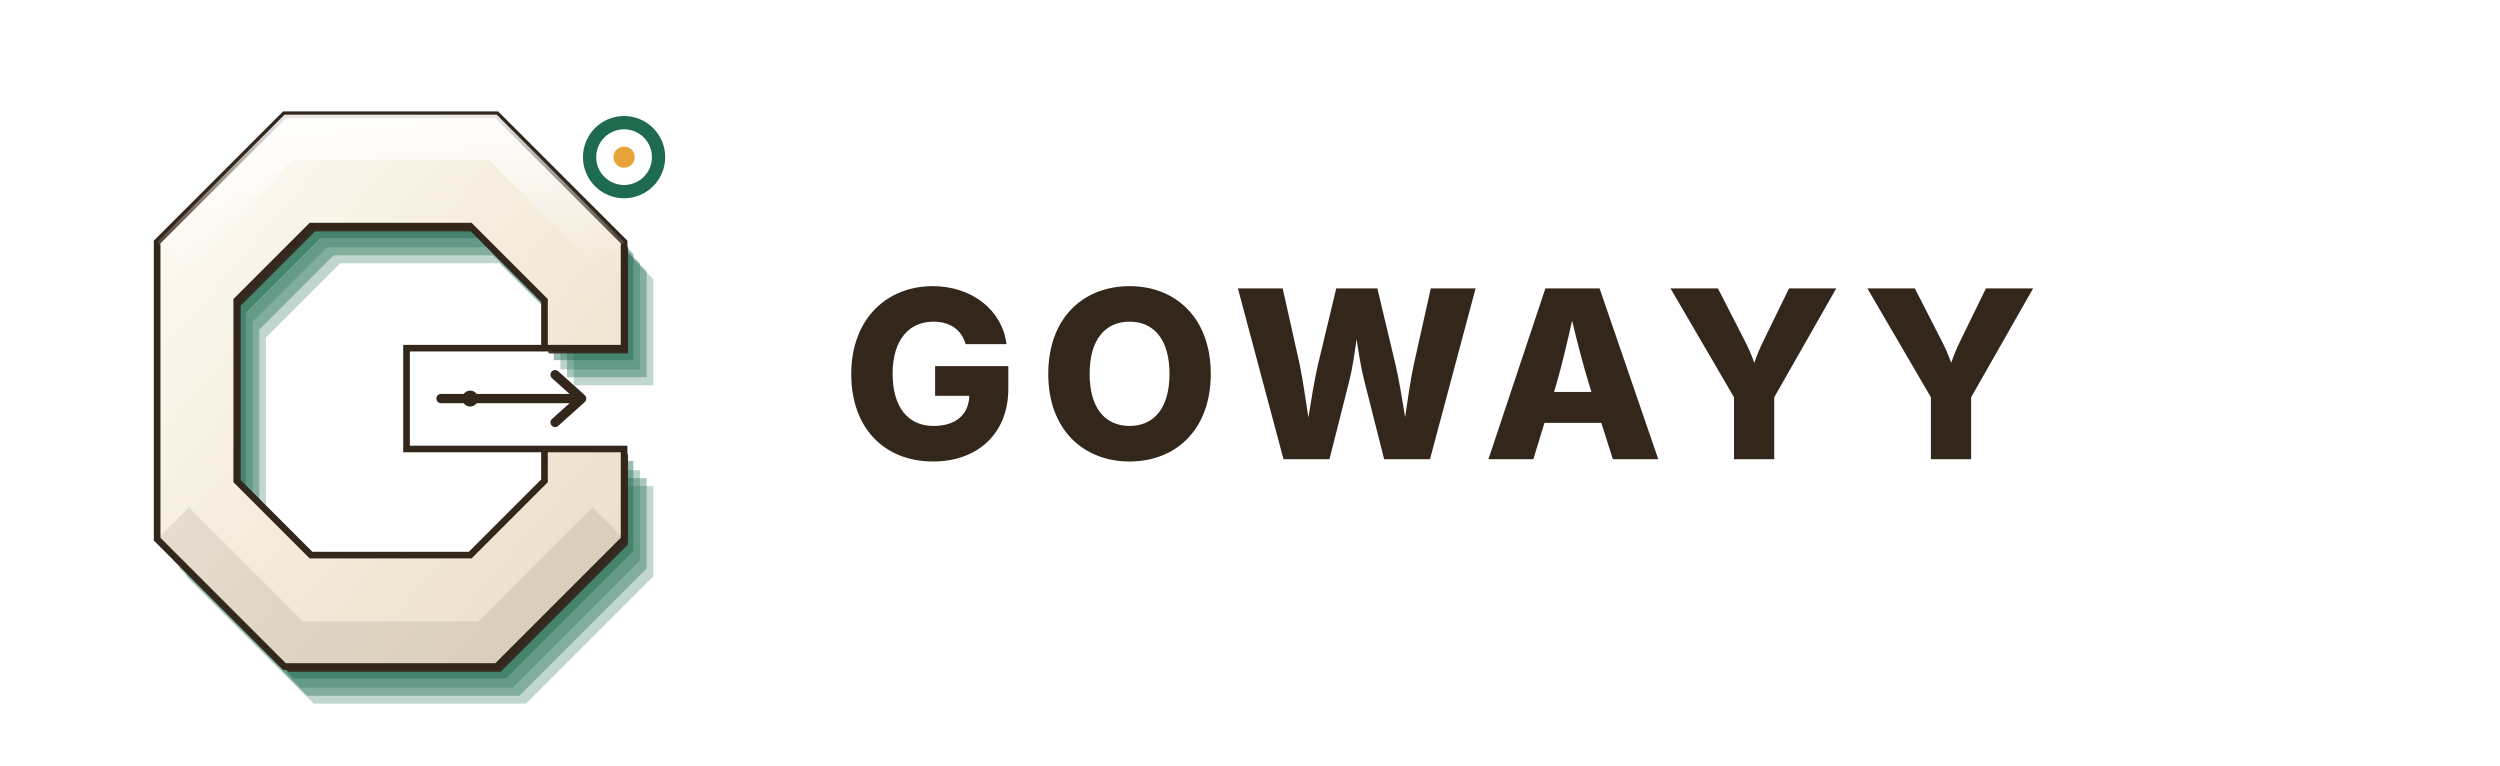
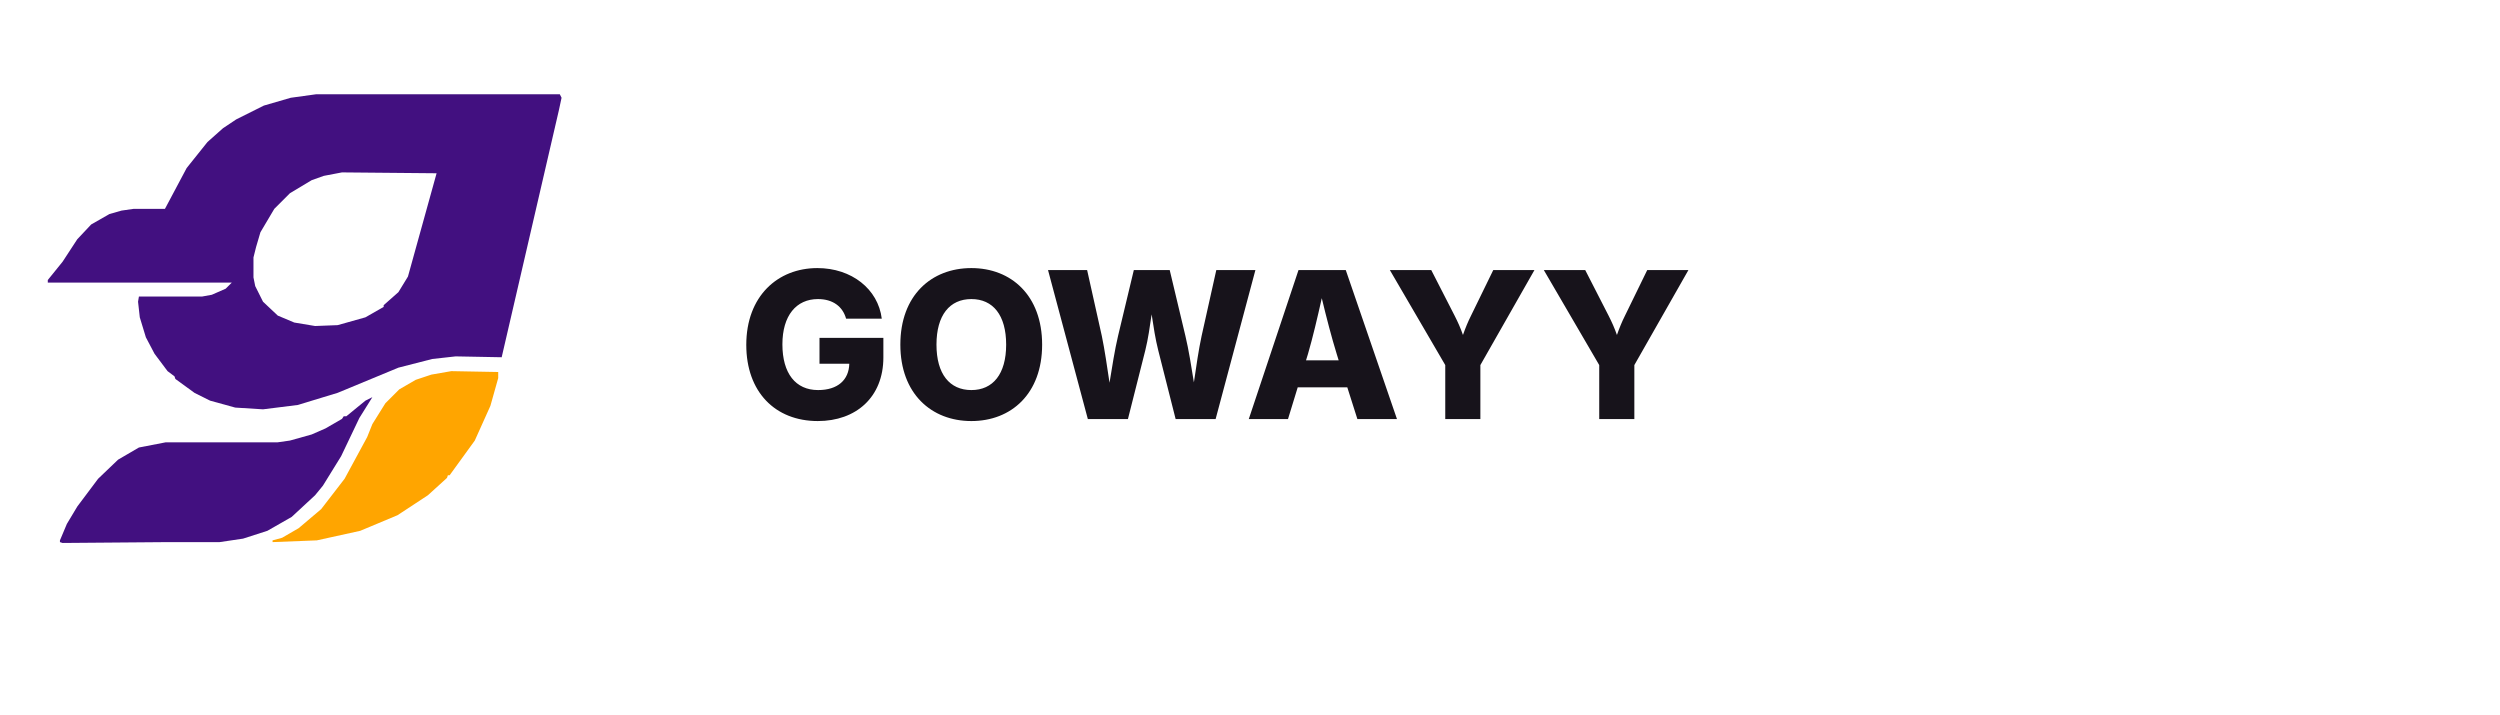
- <svg xmlns="http://www.w3.org/2000/svg" viewBox="0 0 980 300" role="img" aria-label="GOWAYY lockup">
-   <g transform="translate(20 20) scale(0.52)">
-     <defs>
-       <linearGradient id="face" x1="0" y1="0" x2="1" y2="1">
-         <stop offset="0" stop-color="#FFFDF8" />
-         <stop offset="0.55" stop-color="#F3EAD9" />
-         <stop offset="1" stop-color="#E9DDC7" />
-       </linearGradient>
-       <linearGradient id="bevel" x1="0" y1="0" x2="0" y2="1">
-         <stop offset="0" stop-color="#FFFFFF" stop-opacity="0.9" />
-         <stop offset="1" stop-color="#FFFFFF" stop-opacity="0" />
-       </linearGradient>
-       <clipPath id="gclip">
-         <path fill-rule="evenodd" d="M176 48 H336 L432 144 V224 H268 V300 H432 V368 L336 464 H176 L80 368 V144 Z M196 132 H316 L372 188 V224 H268 V300 H372 V324 L316 380 H196 L140 324 V188 Z" />
-       </clipPath>
-     </defs>
-     <g>
-       <path fill="#1E6B4F" fill-rule="evenodd" transform="translate(22 28)" opacity="0.28" d="M176 48 H336 L432 144 V224 H268 V300 H432 V368 L336 464 H176 L80 368 V144 Z M196 132 H316 L372 188 V224 H268 V300 H372 V324 L316 380 H196 L140 324 V188 Z" />
-       <path fill="#1E6B4F" fill-rule="evenodd" transform="translate(17 22)" opacity="0.38" d="M176 48 H336 L432 144 V224 H268 V300 H432 V368 L336 464 H176 L80 368 V144 Z M196 132 H316 L372 188 V224 H268 V300 H372 V324 L316 380 H196 L140 324 V188 Z" />
-       <path fill="#1E6B4F" fill-rule="evenodd" transform="translate(12 16)" opacity="0.30" d="M176 48 H336 L432 144 V224 H268 V300 H432 V368 L336 464 H176 L80 368 V144 Z M196 132 H316 L372 188 V224 H268 V300 H372 V324 L316 380 H196 L140 324 V188 Z" />
-       <path fill="#1E6B4F" fill-rule="evenodd" transform="translate(7 9)" opacity="0.45" d="M176 48 H336 L432 144 V224 H268 V300 H432 V368 L336 464 H176 L80 368 V144 Z M196 132 H316 L372 188 V224 H268 V300 H372 V324 L316 380 H196 L140 324 V188 Z" />
-       <path fill="#33261B" fill-rule="evenodd" transform="translate(3 4)" opacity="0.9" d="M176 48 H336 L432 144 V224 H268 V300 H432 V368 L336 464 H176 L80 368 V144 Z M196 132 H316 L372 188 V224 H268 V300 H372 V324 L316 380 H196 L140 324 V188 Z" />
-     </g>
-     <path fill="url(#face)" fill-rule="evenodd" stroke="#33261B" stroke-width="5" d="M176 48 H336 L432 144 V224 H268 V300 H432 V368 L336 464 H176 L80 368 V144 Z M196 132 H316 L372 188 V224 H268 V300 H372 V324 L316 380 H196 L140 324 V188 Z" />
-     <g clip-path="url(#gclip)">
-       <path fill="url(#bevel)" d="M80 144 L176 48 L336 48 L432 144 L412 164 L330 82 L182 82 L100 164 Z" />
-       <path fill="#33261B" opacity="0.10" d="M432 368 L336 464 L176 464 L80 368 L104 344 L190 430 L322 430 L408 344 Z" />
-       <path fill="#1E6B4F" d="M268 224 H432 V300 H268 Z" />
-       <path fill="#1E6B4F" d="M268 224 H432 V240 H268 Z" />
-       <path fill="#1E6B4F" d="M268 288 H432 V300 H268 Z" />
-     </g>
-     <g fill="none" stroke="#33261B" stroke-width="7" stroke-linecap="round" stroke-linejoin="round">
-       <path d="M294 262 H398" />
-       <path d="M380 244 L400 262 L380 280" />
-     </g>
-     <circle cx="316" cy="262" r="6" fill="#33261B" />
-     <g>
-       <circle cx="432" cy="80" r="26" fill="none" stroke="#1E6B4F" stroke-width="10" />
-       <circle cx="432" cy="80" r="8" fill="#E8A23A" />
+ <svg xmlns="http://www.w3.org/2000/svg" viewBox="0 0 1050 300" role="img" aria-label="GOWAYY">
+   <g transform="translate(16 24) scale(.45)">
+     <g transform="translate(5 29) scale(.81)">
+       <path fill="#421080" fill-rule="evenodd" d="M144,523 L22,524 L19,523 L19,521 L27,502 L39,482 L63,450 L86,428 L110,414 L141,408 L270,408 L284,406 L309,399 L325,392 L344,381 L346,378 L349,378 L371,360 L379,356 L364,380 L343,424 L322,458 L313,469 L286,494 L258,510 L230,519 L203,523Z M595,7 L597,11 L594,25 L528,310 L475,309 L448,312 L409,322 L339,351 L293,365 L253,370 L221,368 L192,360 L174,351 L152,335 L151,332 L143,326 L128,306 L118,287 L111,264 L109,246 L110,240 L183,240 L194,238 L210,231 L217,224 L5,224 L5,221 L22,200 L39,174 L55,157 L76,145 L90,141 L104,139 L140,139 L165,92 L189,62 L207,46 L222,36 L254,20 L285,11 L314,7Z M245,183 L242,195 L242,218 L244,228 L253,246 L270,262 L289,270 L313,274 L339,273 L371,264 L392,252 L392,250 L409,235 L420,217 L453,98 L344,97 L323,101 L309,106 L284,121 L266,139 L250,166Z" />
+       <path fill="#FFA500" fill-rule="evenodd" d="M373,402 L379,387 L394,363 L410,347 L429,336 L447,330 L470,326 L524,327 L524,334 L515,366 L497,406 L468,446 L466,446 L465,449 L443,469 L408,492 L365,510 L315,521 L264,523 L264,521 L275,518 L294,507 L320,485 L347,450Z" />
    </g>
  </g>
-   <text x="330" y="180" font-family="'GOWAYY Display','Manrope','Inter','Segoe UI',system-ui,sans-serif" font-size="92" font-weight="800" letter-spacing="8" fill="#33261B">GOWAYY</text>
+   <text x="310" y="176" font-family="'Manrope','Inter','Segoe UI',system-ui,sans-serif" font-size="86" font-weight="800" fill="#17131B">GOWAYY</text>
</svg>
